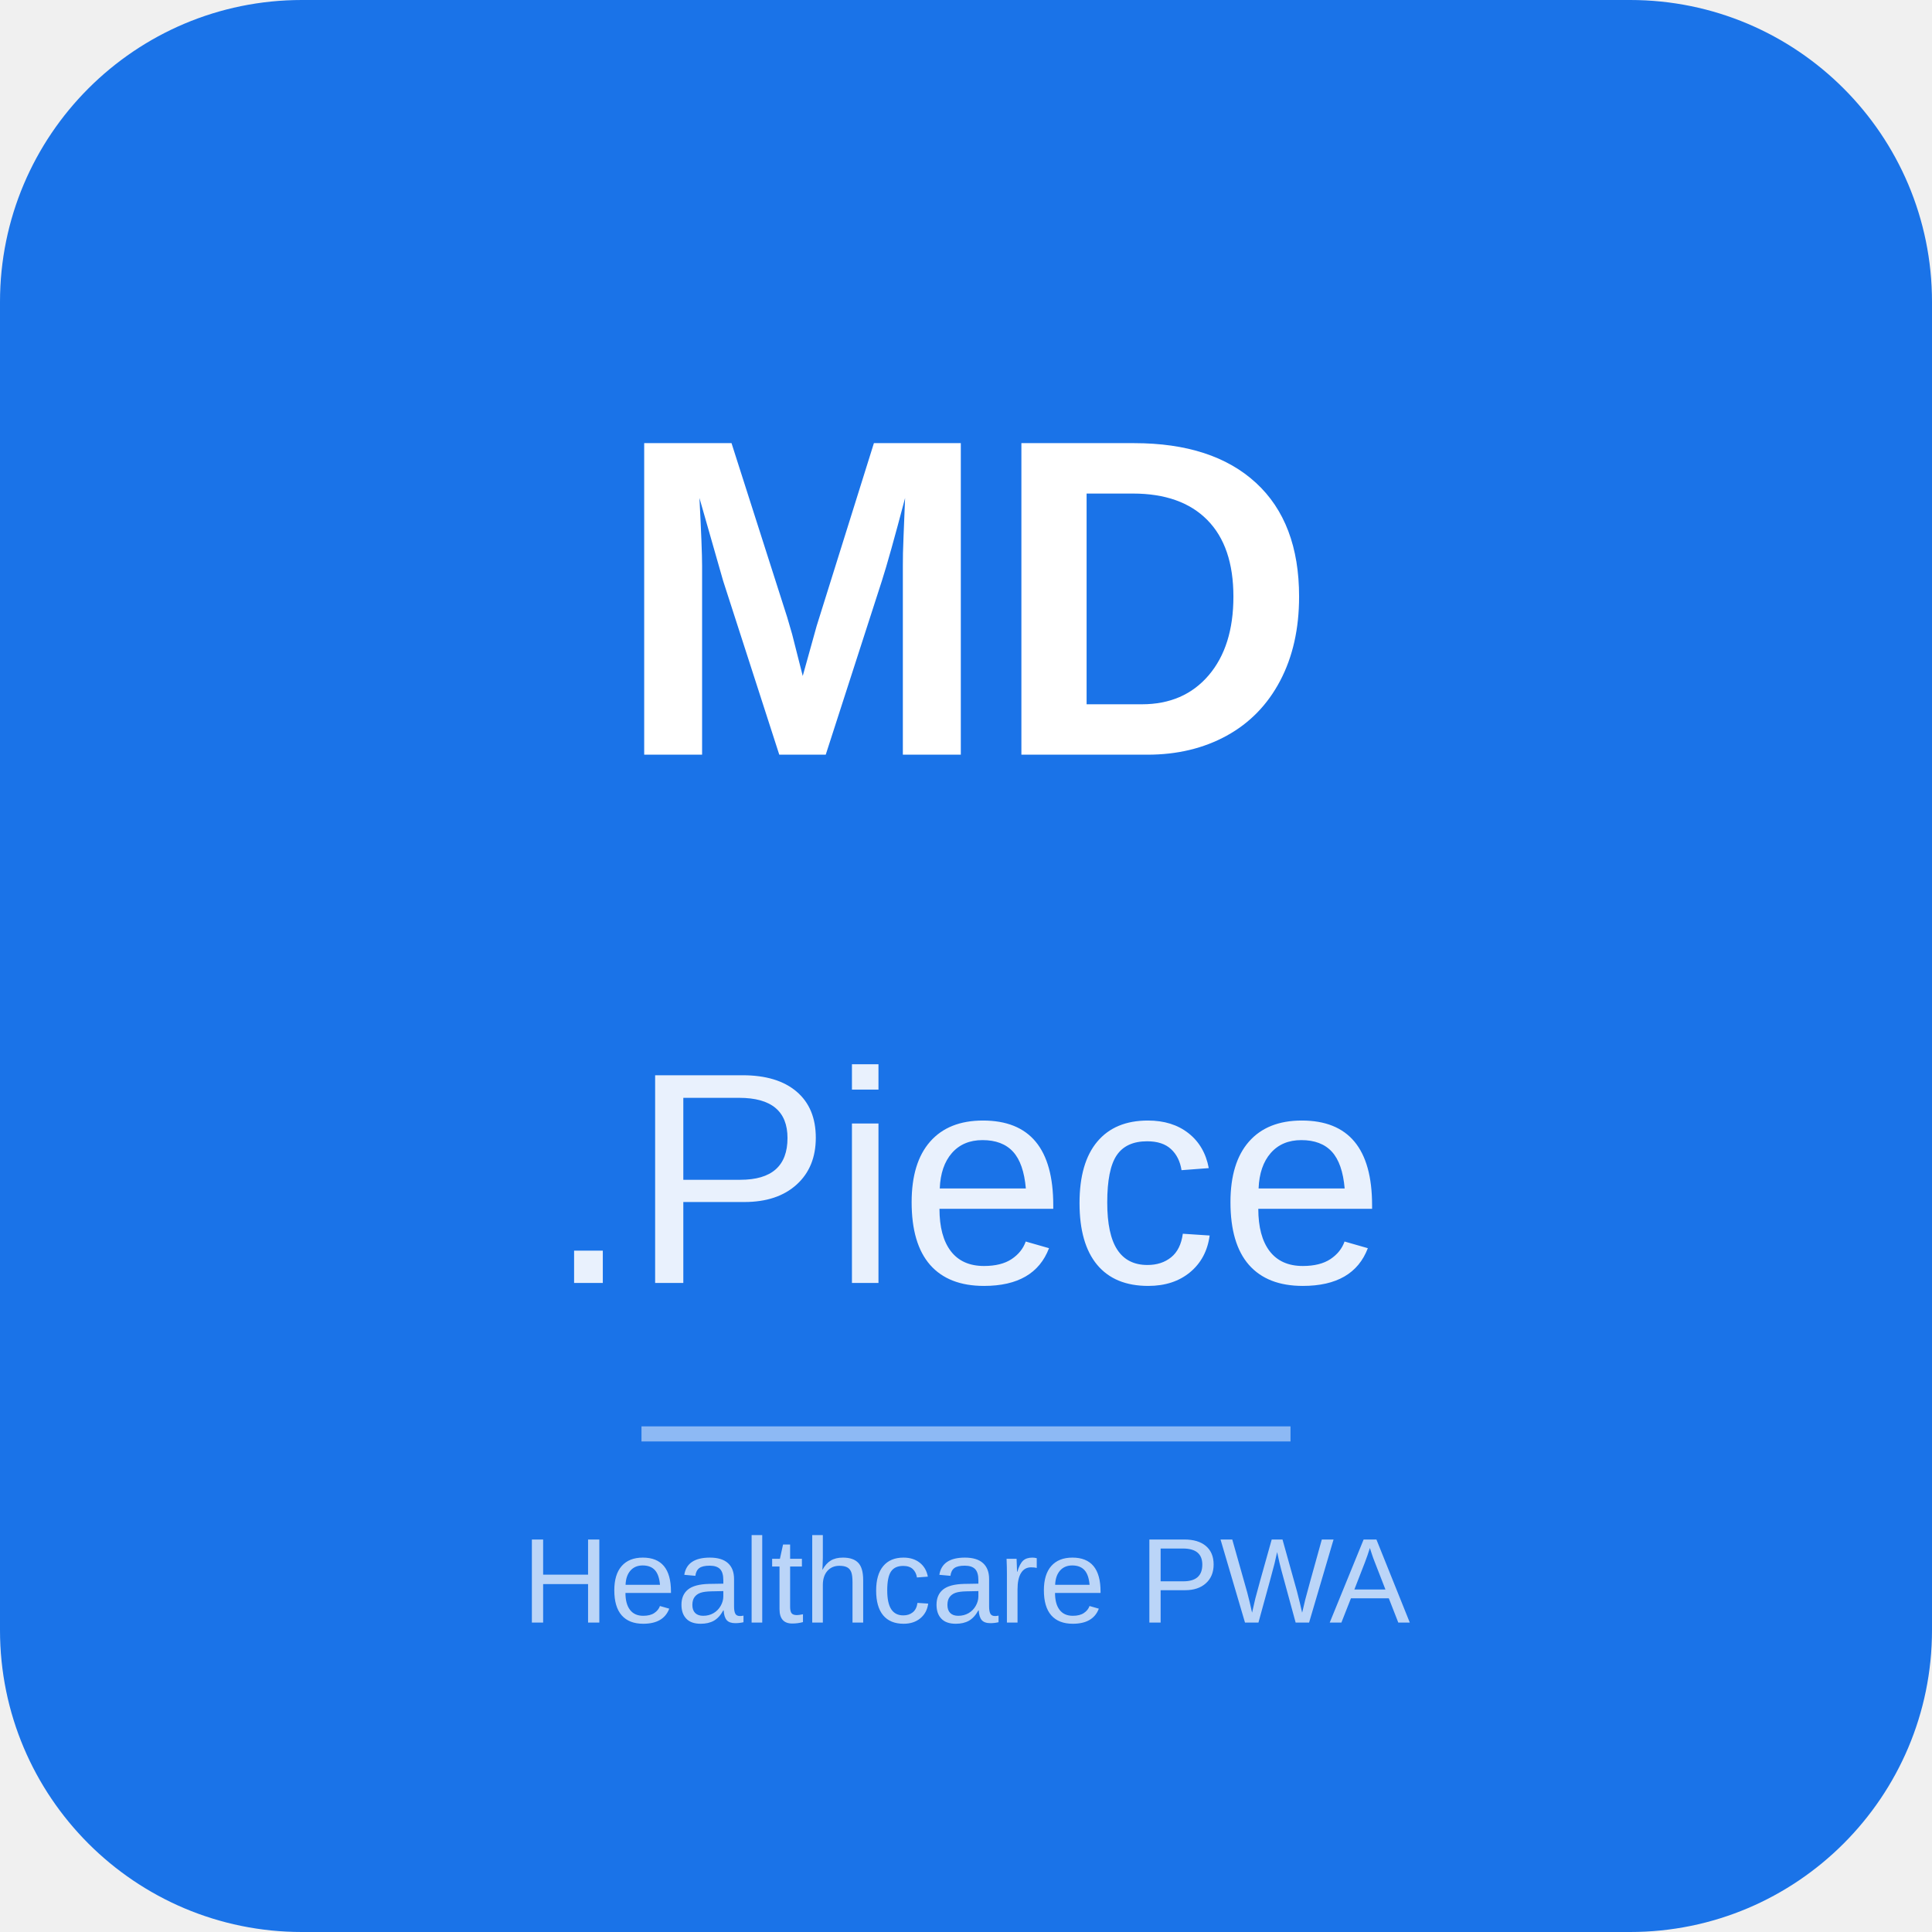
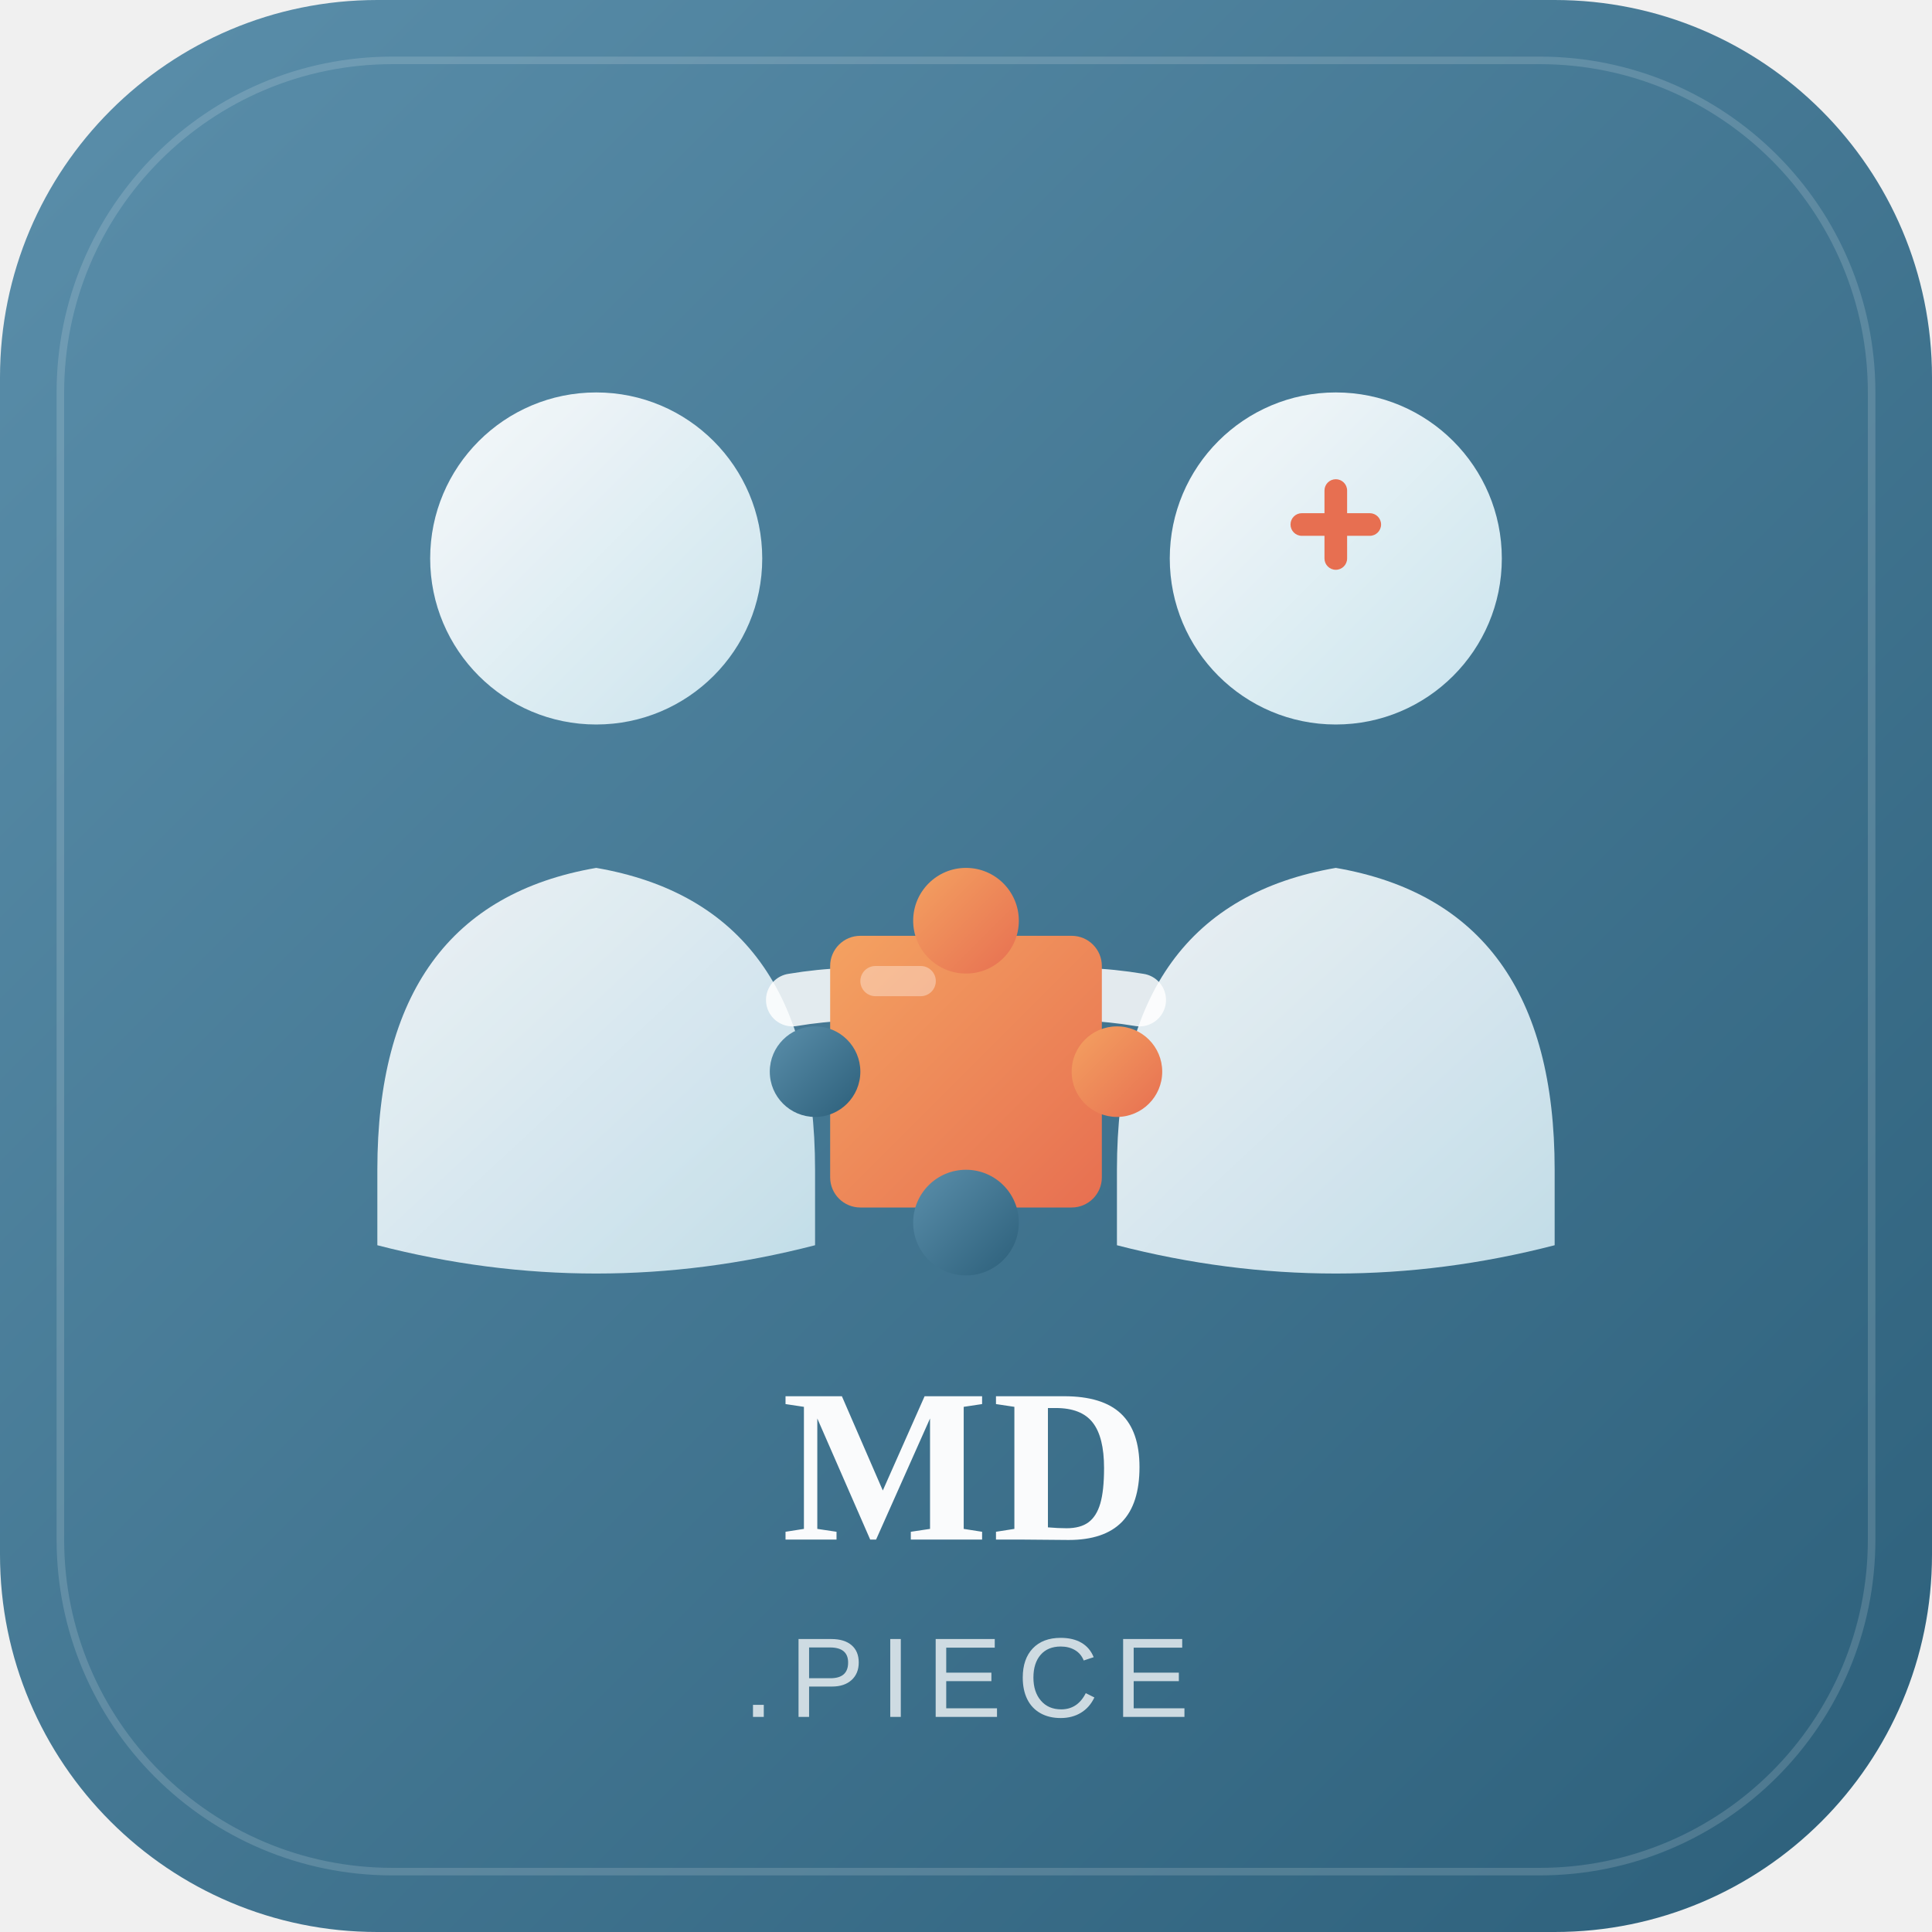
<svg xmlns="http://www.w3.org/2000/svg" viewBox="0 0 512 512">
-   <rect width="512" height="512" rx="80" fill="#1a73e8" />
-   <text x="256" y="200" text-anchor="middle" font-family="Arial,sans-serif" font-size="120" font-weight="bold" fill="white">MD</text>
-   <text x="256" y="340" text-anchor="middle" font-family="Arial,sans-serif" font-size="80" fill="white" opacity="0.9">.Piece</text>
-   <path d="M170 380 h172" stroke="white" stroke-width="4" opacity="0.5" />
-   <text x="256" y="430" text-anchor="middle" font-family="Arial,sans-serif" font-size="32" fill="white" opacity="0.7">Healthcare PWA</text>
+   <defs>
+     <linearGradient id="bgGrad" x1="0%" y1="0%" x2="100%" y2="100%">
+       <stop offset="0%" style="stop-color:#5B8FAB;stop-opacity:1" />
+       <stop offset="100%" style="stop-color:#2C5F7A;stop-opacity:1" />
+     </linearGradient>
+     <linearGradient id="figureGrad" x1="0%" y1="0%" x2="100%" y2="100%">
+       <stop offset="0%" style="stop-color:#FFFFFF;stop-opacity:1" />
+       <stop offset="100%" style="stop-color:#D0E8F2;stop-opacity:1" />
+     </linearGradient>
+     <linearGradient id="pieceGrad" x1="0%" y1="0%" x2="100%" y2="100%">
+       <stop offset="0%" style="stop-color:#F4A261;stop-opacity:1" />
+       <stop offset="100%" style="stop-color:#E76F51;stop-opacity:1" />
+     </linearGradient>
+   </defs>
+   <rect width="512" height="512" rx="100" fill="url(#bgGrad)" />
+   <rect x="16" y="16" width="480" height="480" rx="88" fill="none" stroke="white" stroke-width="2" opacity="0.15" />
+   <circle cx="158" cy="148" r="44" fill="url(#figureGrad)" opacity="0.95" />
+   <path d="M100 310 Q100 240 158 230 Q216 240 216 310 L216 330 Q158 345 100 330 Z" fill="url(#figureGrad)" opacity="0.9" />
+   <path d="M210 265 Q240 260 258 272" stroke="white" stroke-width="14" stroke-linecap="round" fill="none" opacity="0.85" />
+   <circle cx="354" cy="148" r="44" fill="url(#figureGrad)" opacity="0.95" />
+   <rect x="342" y="136" width="24" height="6" rx="3" fill="#E76F51" />
+   <rect x="351" y="127" width="6" height="24" rx="3" fill="#E76F51" />
+   <path d="M296 310 Q296 240 354 230 Q412 240 412 310 L412 330 Q354 345 296 330 Z" fill="url(#figureGrad)" opacity="0.9" />
+   <path d="M302 265 Q272 260 254 272" stroke="white" stroke-width="14" stroke-linecap="round" fill="none" opacity="0.85" />
+   <rect x="220" y="248" width="72" height="72" rx="8" fill="url(#pieceGrad)" />
+   <circle cx="256" cy="244" r="14" fill="url(#pieceGrad)" />
+   <circle cx="256" cy="324" r="14" fill="url(#bgGrad)" />
+   <circle cx="216" cy="284" r="12" fill="url(#bgGrad)" />
+   <circle cx="296" cy="284" r="12" fill="url(#pieceGrad)" />
+   <rect x="228" y="256" width="20" height="8" rx="4" fill="white" opacity="0.35" />
+   <text x="256" y="408" text-anchor="middle" font-family="Georgia, 'Times New Roman', serif" font-size="58" font-weight="bold" fill="white" opacity="0.97" letter-spacing="1">MD</text>
+   <text x="256" y="455" text-anchor="middle" font-family="Arial, sans-serif" font-size="30" font-weight="500" fill="white" opacity="0.75" letter-spacing="4">.PIECE</text>
</svg>
